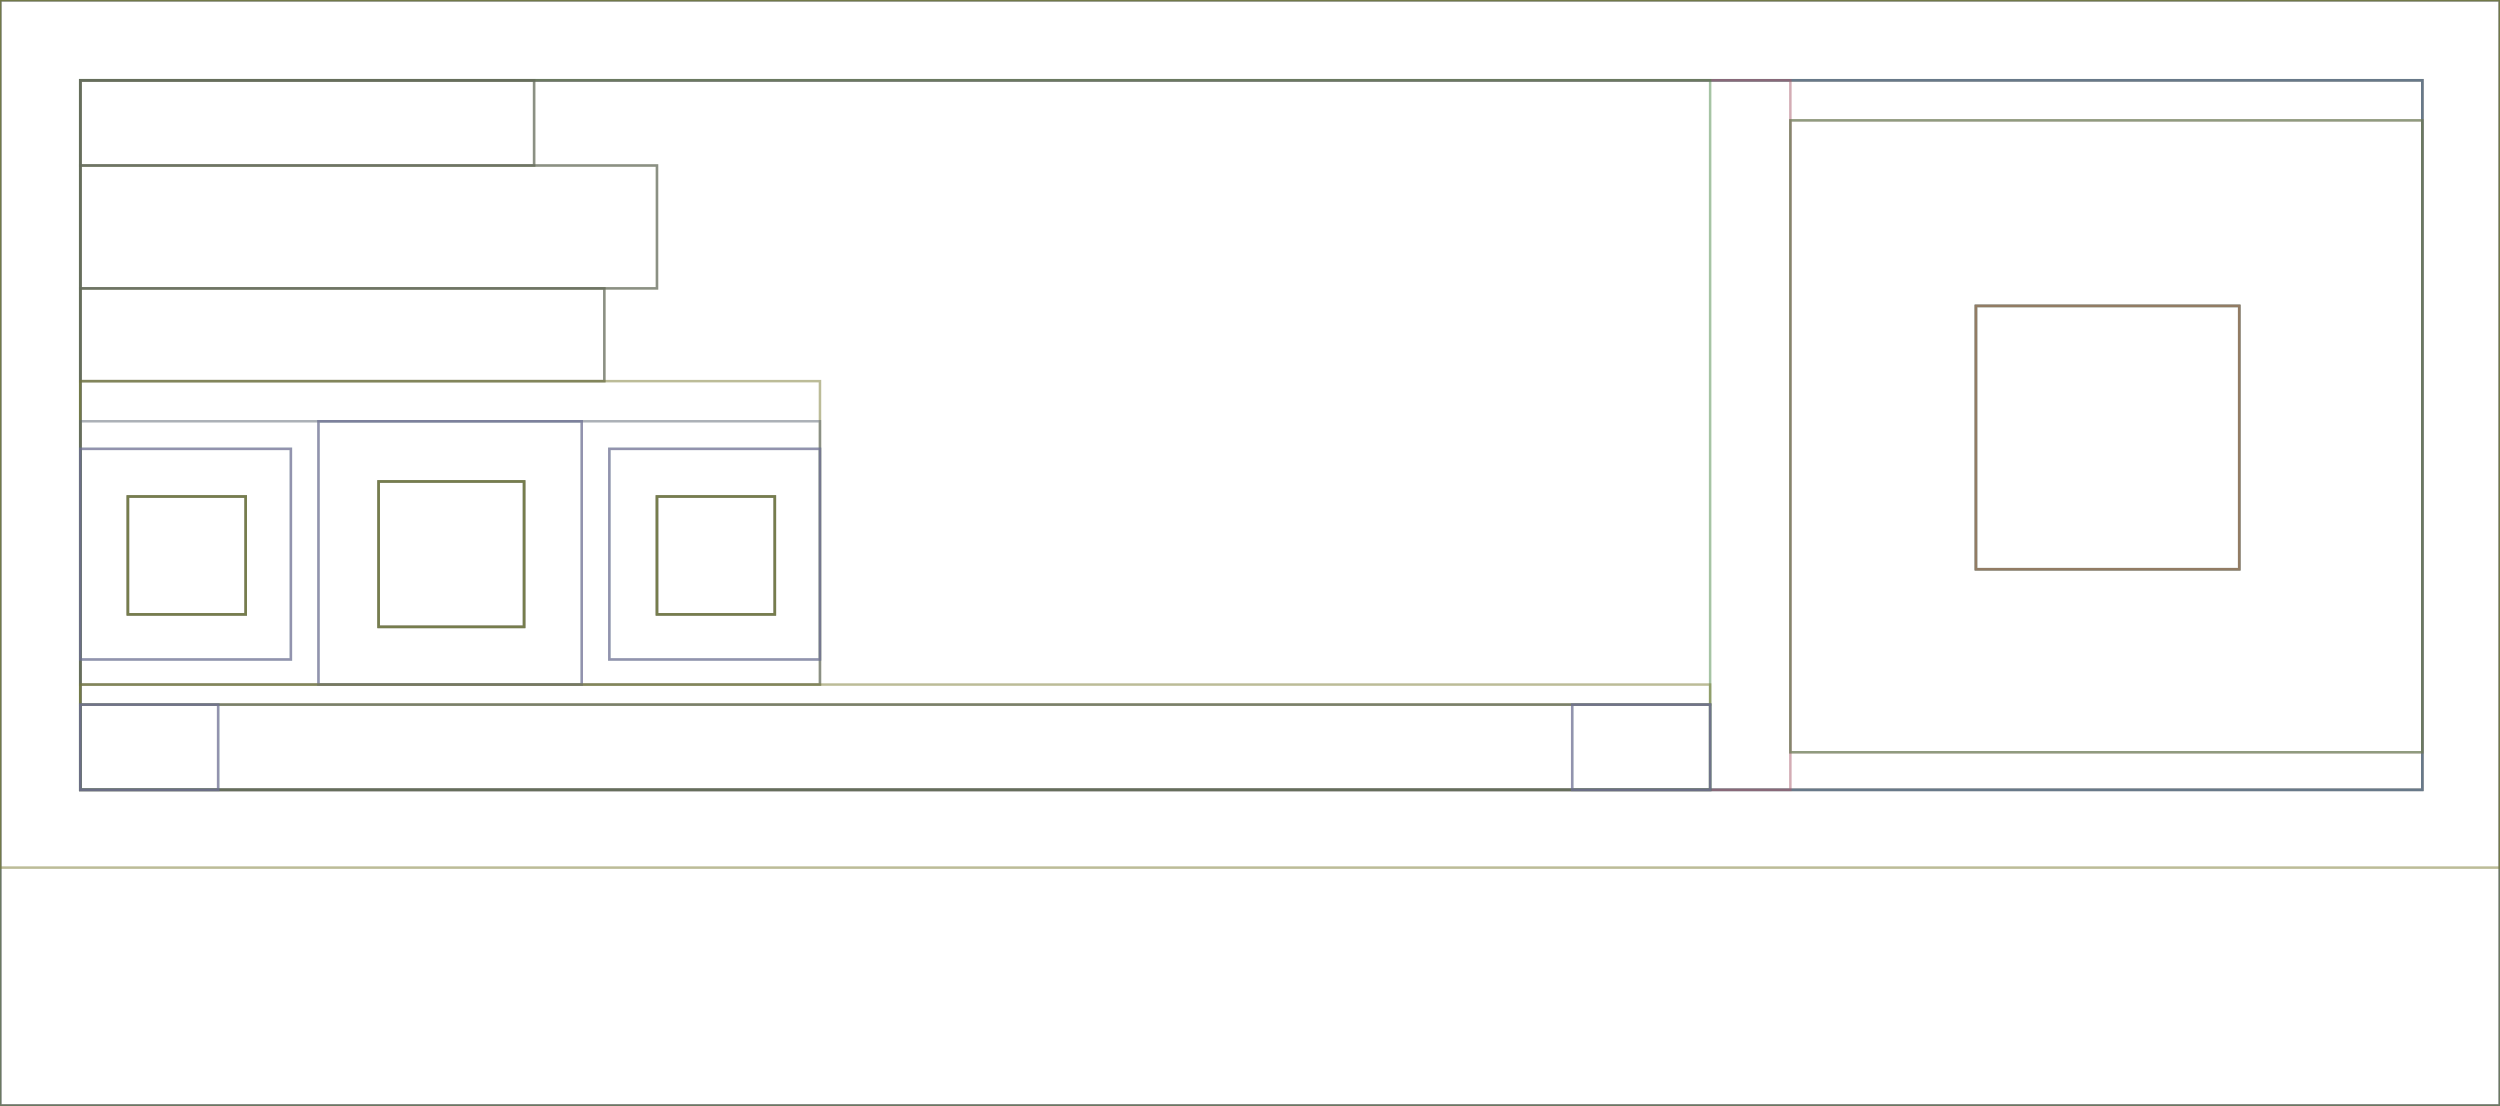
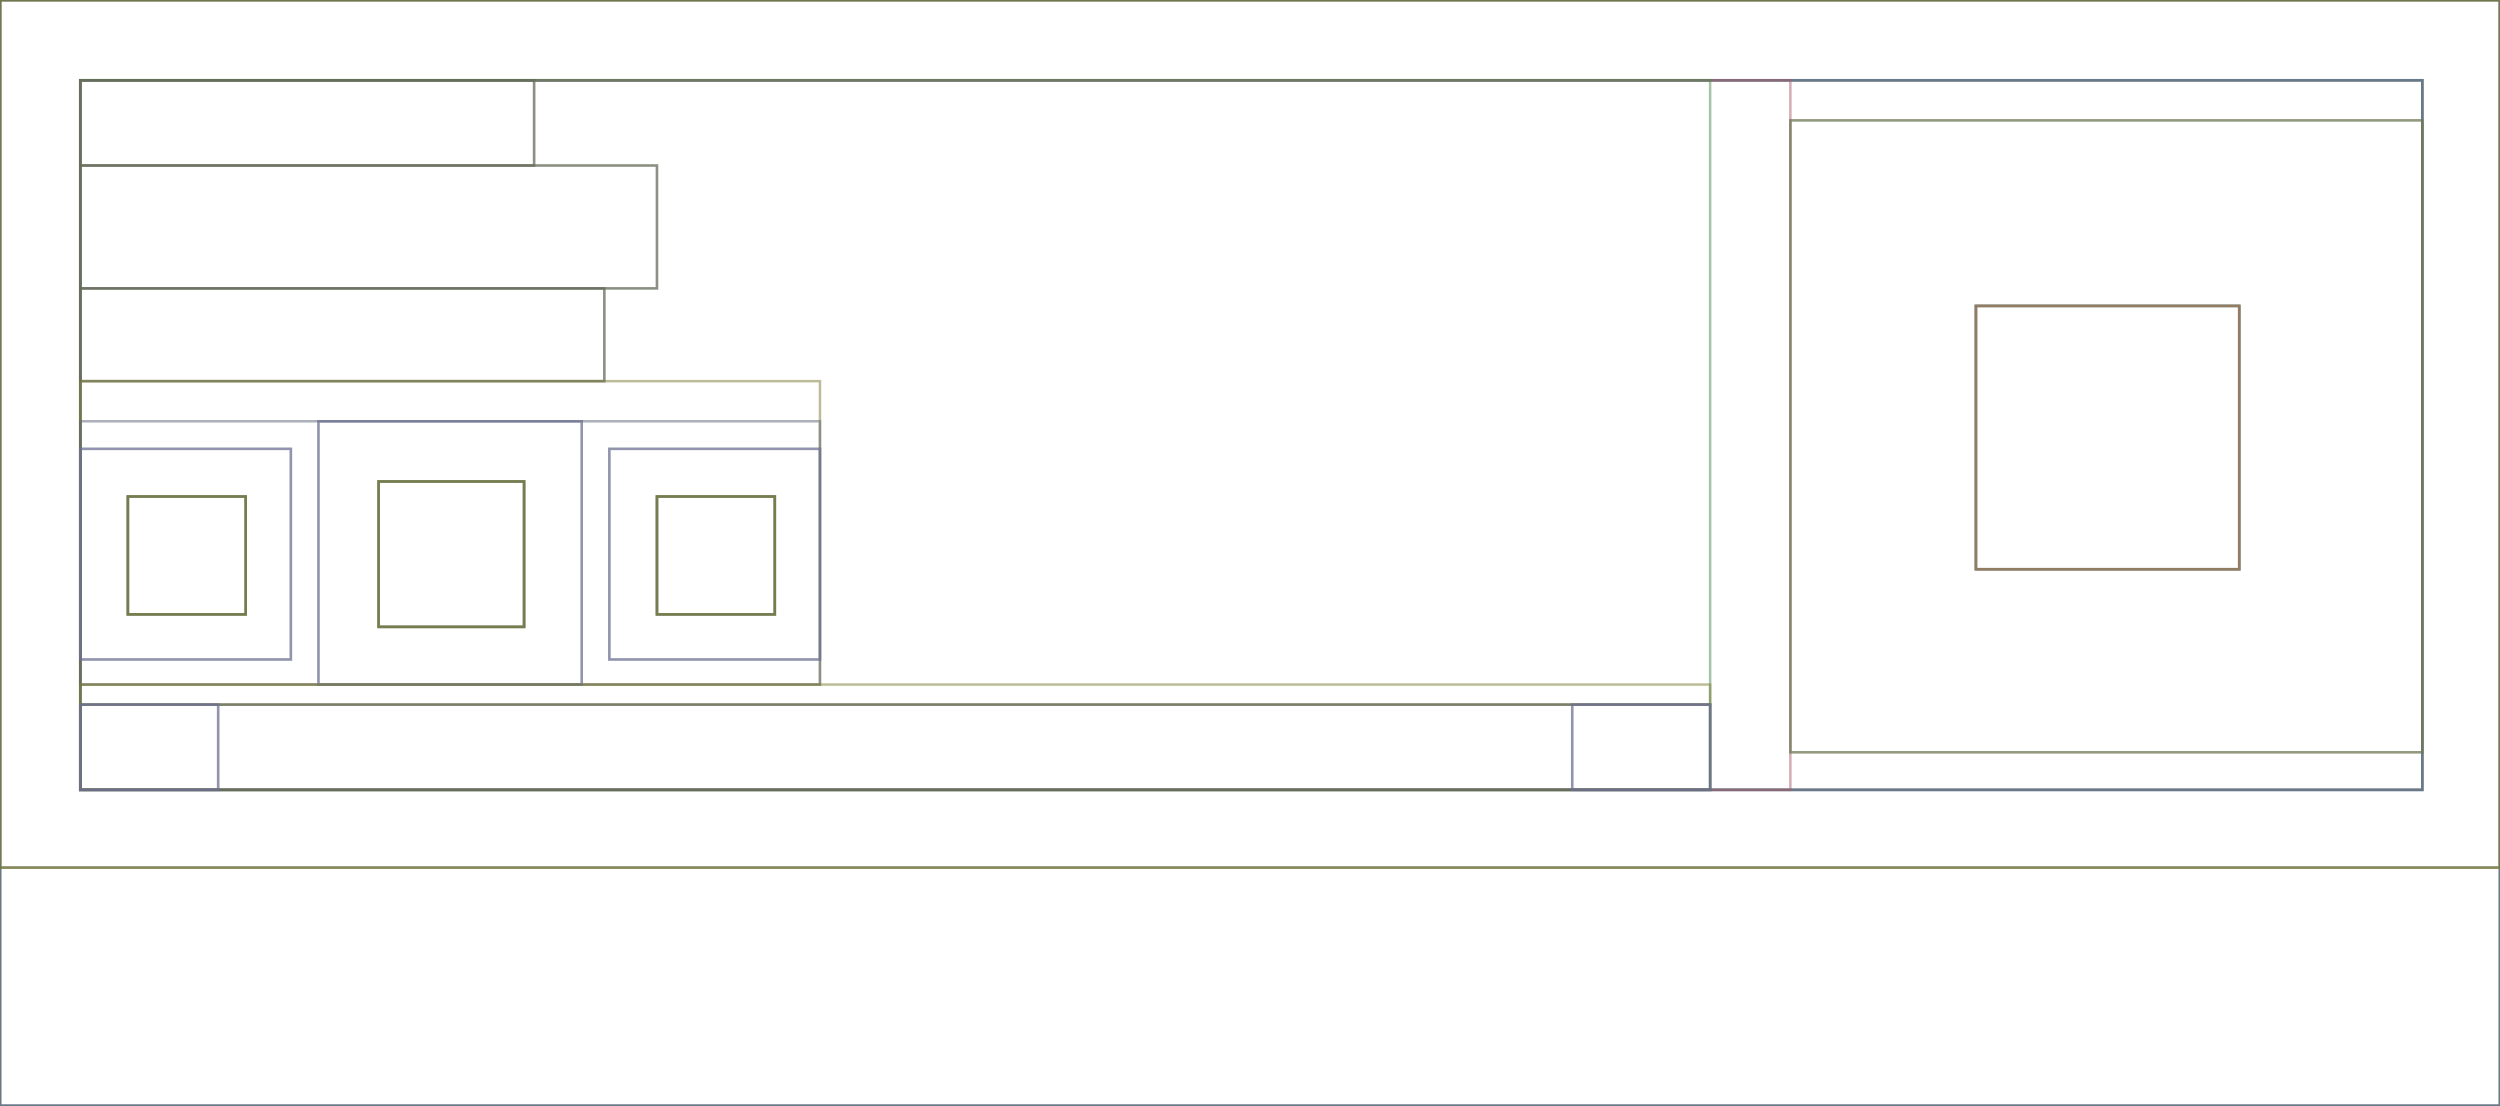
<svg xmlns="http://www.w3.org/2000/svg" viewBox="0 0 997 441" width="997" height="441" role="img" aria-label="Card/Media-Dark layout wireframe">
  <rect width="997" height="441" fill="#ffffff" />
  <g>
    <rect x="0" y="0" width="997" height="441" fill="none" fill-opacity="0" stroke="#5B6470" stroke-width="1" stroke-opacity="0.5" />
  </g>
  <g>
    <rect x="0" y="0" width="997" height="441" fill="none" fill-opacity="0" stroke="#2E7D6B" stroke-width="1" stroke-opacity="0.5" />
  </g>
  <g>
    <rect x="0" y="0" width="997" height="441" fill="none" fill-opacity="0" stroke="#8E6BA8" stroke-width="1" stroke-opacity="0.5" />
  </g>
  <g>
    <rect x="0" y="0" width="997" height="441" fill="none" fill-opacity="0" stroke="#B0813B" stroke-width="1" stroke-opacity="0.5" />
  </g>
  <g>
    <rect x="0" y="0" width="997" height="441" fill="none" fill-opacity="0" stroke="#3B72A8" stroke-width="1" stroke-opacity="0.5" />
  </g>
  <g>
-     <rect x="0" y="0" width="997" height="441" fill="none" fill-opacity="0" stroke="#A85B6B" stroke-width="1" stroke-opacity="0.5" />
+     <rect x="0" y="0" width="997" height="346" fill="none" fill-opacity="0" stroke="#A85B6B" stroke-width="1" stroke-opacity="0.5" />
  </g>
  <g>
-     <rect x="0" y="0" width="997" height="441" fill="none" fill-opacity="0" stroke="#4F8A4A" stroke-width="1" stroke-opacity="0.5" />
+     <rect x="0" y="0" width="997" height="346" fill="none" fill-opacity="0" stroke="#4F8A4A" stroke-width="1" stroke-opacity="0.5" />
  </g>
  <g>
    <rect x="0" y="0" width="997" height="346" fill="none" fill-opacity="0" stroke="#7A7A33" stroke-width="1" stroke-opacity="0.5" />
  </g>
  <g>
    <rect x="32" y="32" width="934" height="283" fill="none" fill-opacity="0" stroke="#5B6470" stroke-width="1" stroke-opacity="0.5" />
  </g>
  <g>
    <rect x="32" y="32" width="934" height="283" fill="none" fill-opacity="0" stroke="#2E7D6B" stroke-width="1" stroke-opacity="0.5" />
  </g>
  <g>
    <rect x="32" y="32" width="934" height="283" fill="none" fill-opacity="0" stroke="#8E6BA8" stroke-width="1" stroke-opacity="0.5" />
  </g>
  <g>
    <rect x="32" y="32" width="934" height="283" fill="none" fill-opacity="0" stroke="#B0813B" stroke-width="1" stroke-opacity="0.5" />
  </g>
  <g>
    <rect x="32" y="32" width="934" height="283" fill="none" fill-opacity="0" stroke="#3B72A8" stroke-width="1" stroke-opacity="0.5" />
  </g>
  <g>
    <rect x="32" y="32" width="682" height="283" fill="none" fill-opacity="0" stroke="#A85B6B" stroke-width="1" stroke-opacity="0.5" />
  </g>
  <g>
    <rect x="32" y="32" width="650" height="283" fill="none" fill-opacity="0" stroke="#4F8A4A" stroke-width="1" stroke-opacity="0.5" />
  </g>
  <g>
    <rect x="32" y="32" width="181" height="34" fill="none" fill-opacity="0" stroke="#7A7A33" stroke-width="1" stroke-opacity="0.5" />
  </g>
  <g>
    <rect x="32" y="32" width="181" height="34" fill="none" fill-opacity="0" stroke="#5B6470" stroke-width="1" stroke-opacity="0.5" />
  </g>
  <g>
    <rect x="32" y="66" width="230" height="49" fill="none" fill-opacity="0" stroke="#7A7A33" stroke-width="1" stroke-opacity="0.5" />
  </g>
  <g>
    <rect x="32" y="66" width="230" height="49" fill="none" fill-opacity="0" stroke="#5B6470" stroke-width="1" stroke-opacity="0.5" />
  </g>
  <g>
    <rect x="32" y="115" width="209" height="37" fill="none" fill-opacity="0" stroke="#7A7A33" stroke-width="1" stroke-opacity="0.5" />
  </g>
  <g>
    <rect x="32" y="115" width="209" height="37" fill="none" fill-opacity="0" stroke="#5B6470" stroke-width="1" stroke-opacity="0.5" />
  </g>
  <g>
    <rect x="32" y="152" width="295" height="121" fill="none" fill-opacity="0" stroke="#7A7A33" stroke-width="1" stroke-opacity="0.5" />
  </g>
  <g>
    <rect x="32" y="168" width="295" height="105" fill="none" fill-opacity="0" stroke="#5B6470" stroke-width="1" stroke-opacity="0.5" />
  </g>
  <g>
    <rect x="32" y="179" width="84" height="84" fill="none" fill-opacity="0" stroke="#2E7D6B" stroke-width="1" stroke-opacity="0.5" />
  </g>
  <g>
    <rect x="32" y="179" width="84" height="84" fill="none" fill-opacity="0" stroke="#8E6BA8" stroke-width="1" stroke-opacity="0.5" />
  </g>
  <g>
    <rect x="51" y="198" width="47" height="47" fill="none" fill-opacity="0" stroke="#B0813B" stroke-width="1" stroke-opacity="0.5" />
  </g>
  <g>
    <rect x="51" y="198" width="47" height="47" fill="none" fill-opacity="0" stroke="#3B72A8" stroke-width="1" stroke-opacity="0.5" />
  </g>
  <g>
    <rect x="51" y="198" width="47" height="47" fill="none" fill-opacity="0" stroke="#A85B6B" stroke-width="1" stroke-opacity="0.5" />
  </g>
  <g>
    <rect x="51" y="198" width="47" height="47" fill="none" fill-opacity="0" stroke="#4F8A4A" stroke-width="1" stroke-opacity="0.5" />
  </g>
  <g>
    <rect x="51" y="198" width="47" height="47" fill="none" fill-opacity="0" stroke="#7A7A33" stroke-width="1" stroke-opacity="0.5" />
  </g>
  <g>
    <rect x="127" y="168" width="105" height="105" fill="none" fill-opacity="0" stroke="#2E7D6B" stroke-width="1" stroke-opacity="0.5" />
  </g>
  <g>
    <rect x="127" y="168" width="105" height="105" fill="none" fill-opacity="0" stroke="#8E6BA8" stroke-width="1" stroke-opacity="0.5" />
  </g>
  <g>
    <rect x="151" y="192" width="58" height="58" fill="none" fill-opacity="0" stroke="#B0813B" stroke-width="1" stroke-opacity="0.5" />
  </g>
  <g>
    <rect x="151" y="192" width="58" height="58" fill="none" fill-opacity="0" stroke="#3B72A8" stroke-width="1" stroke-opacity="0.5" />
  </g>
  <g>
    <rect x="151" y="192" width="58" height="58" fill="none" fill-opacity="0" stroke="#A85B6B" stroke-width="1" stroke-opacity="0.5" />
  </g>
  <g>
    <rect x="151" y="192" width="58" height="58" fill="none" fill-opacity="0" stroke="#4F8A4A" stroke-width="1" stroke-opacity="0.5" />
  </g>
  <g>
    <rect x="151" y="192" width="58" height="58" fill="none" fill-opacity="0" stroke="#7A7A33" stroke-width="1" stroke-opacity="0.5" />
  </g>
  <g>
    <rect x="243" y="179" width="84" height="84" fill="none" fill-opacity="0" stroke="#2E7D6B" stroke-width="1" stroke-opacity="0.5" />
  </g>
  <g>
    <rect x="243" y="179" width="84" height="84" fill="none" fill-opacity="0" stroke="#8E6BA8" stroke-width="1" stroke-opacity="0.5" />
  </g>
  <g>
    <rect x="262" y="198" width="47" height="47" fill="none" fill-opacity="0" stroke="#B0813B" stroke-width="1" stroke-opacity="0.5" />
  </g>
  <g>
    <rect x="262" y="198" width="47" height="47" fill="none" fill-opacity="0" stroke="#3B72A8" stroke-width="1" stroke-opacity="0.5" />
  </g>
  <g>
    <rect x="262" y="198" width="47" height="47" fill="none" fill-opacity="0" stroke="#A85B6B" stroke-width="1" stroke-opacity="0.5" />
  </g>
  <g>
    <rect x="262" y="198" width="47" height="47" fill="none" fill-opacity="0" stroke="#4F8A4A" stroke-width="1" stroke-opacity="0.5" />
  </g>
  <g>
    <rect x="262" y="198" width="47" height="47" fill="none" fill-opacity="0" stroke="#7A7A33" stroke-width="1" stroke-opacity="0.5" />
  </g>
  <g>
    <rect x="32" y="273" width="650" height="8" fill="none" fill-opacity="0" stroke="#7A7A33" stroke-width="1" stroke-opacity="0.5" />
  </g>
  <g>
    <rect x="32" y="281" width="650" height="34" fill="none" fill-opacity="0" stroke="#7A7A33" stroke-width="1" stroke-opacity="0.5" />
  </g>
  <g>
    <rect x="32" y="281" width="650" height="34" fill="none" fill-opacity="0" stroke="#5B6470" stroke-width="1" stroke-opacity="0.5" />
  </g>
  <g>
    <rect x="32" y="281" width="55" height="34" fill="none" fill-opacity="0" stroke="#2E7D6B" stroke-width="1" stroke-opacity="0.5" />
  </g>
  <g>
    <rect x="32" y="281" width="55" height="34" fill="none" fill-opacity="0" stroke="#8E6BA8" stroke-width="1" stroke-opacity="0.5" />
  </g>
  <g>
    <rect x="627" y="281" width="55" height="34" fill="none" fill-opacity="0" stroke="#2E7D6B" stroke-width="1" stroke-opacity="0.5" />
  </g>
  <g>
    <rect x="627" y="281" width="55" height="34" fill="none" fill-opacity="0" stroke="#8E6BA8" stroke-width="1" stroke-opacity="0.5" />
  </g>
  <g>
    <rect x="714" y="48" width="252" height="252" fill="none" fill-opacity="0" stroke="#A85B6B" stroke-width="1" stroke-opacity="0.5" />
  </g>
  <g>
    <rect x="714" y="48" width="252" height="252" fill="none" fill-opacity="0" stroke="#4F8A4A" stroke-width="1" stroke-opacity="0.5" />
  </g>
  <g>
    <rect x="788" y="122" width="105" height="105" fill="none" fill-opacity="0" stroke="#7A7A33" stroke-width="1" stroke-opacity="0.5" />
  </g>
  <g>
    <rect x="788" y="122" width="105" height="105" fill="none" fill-opacity="0" stroke="#5B6470" stroke-width="1" stroke-opacity="0.5" />
  </g>
  <g>
    <rect x="788" y="122" width="105" height="105" fill="none" fill-opacity="0" stroke="#2E7D6B" stroke-width="1" stroke-opacity="0.5" />
  </g>
  <g>
    <rect x="788" y="122" width="105" height="105" fill="none" fill-opacity="0" stroke="#8E6BA8" stroke-width="1" stroke-opacity="0.5" />
  </g>
  <g>
    <rect x="788" y="122" width="105" height="105" fill="none" fill-opacity="0" stroke="#B0813B" stroke-width="1" stroke-opacity="0.5" />
  </g>
</svg>
